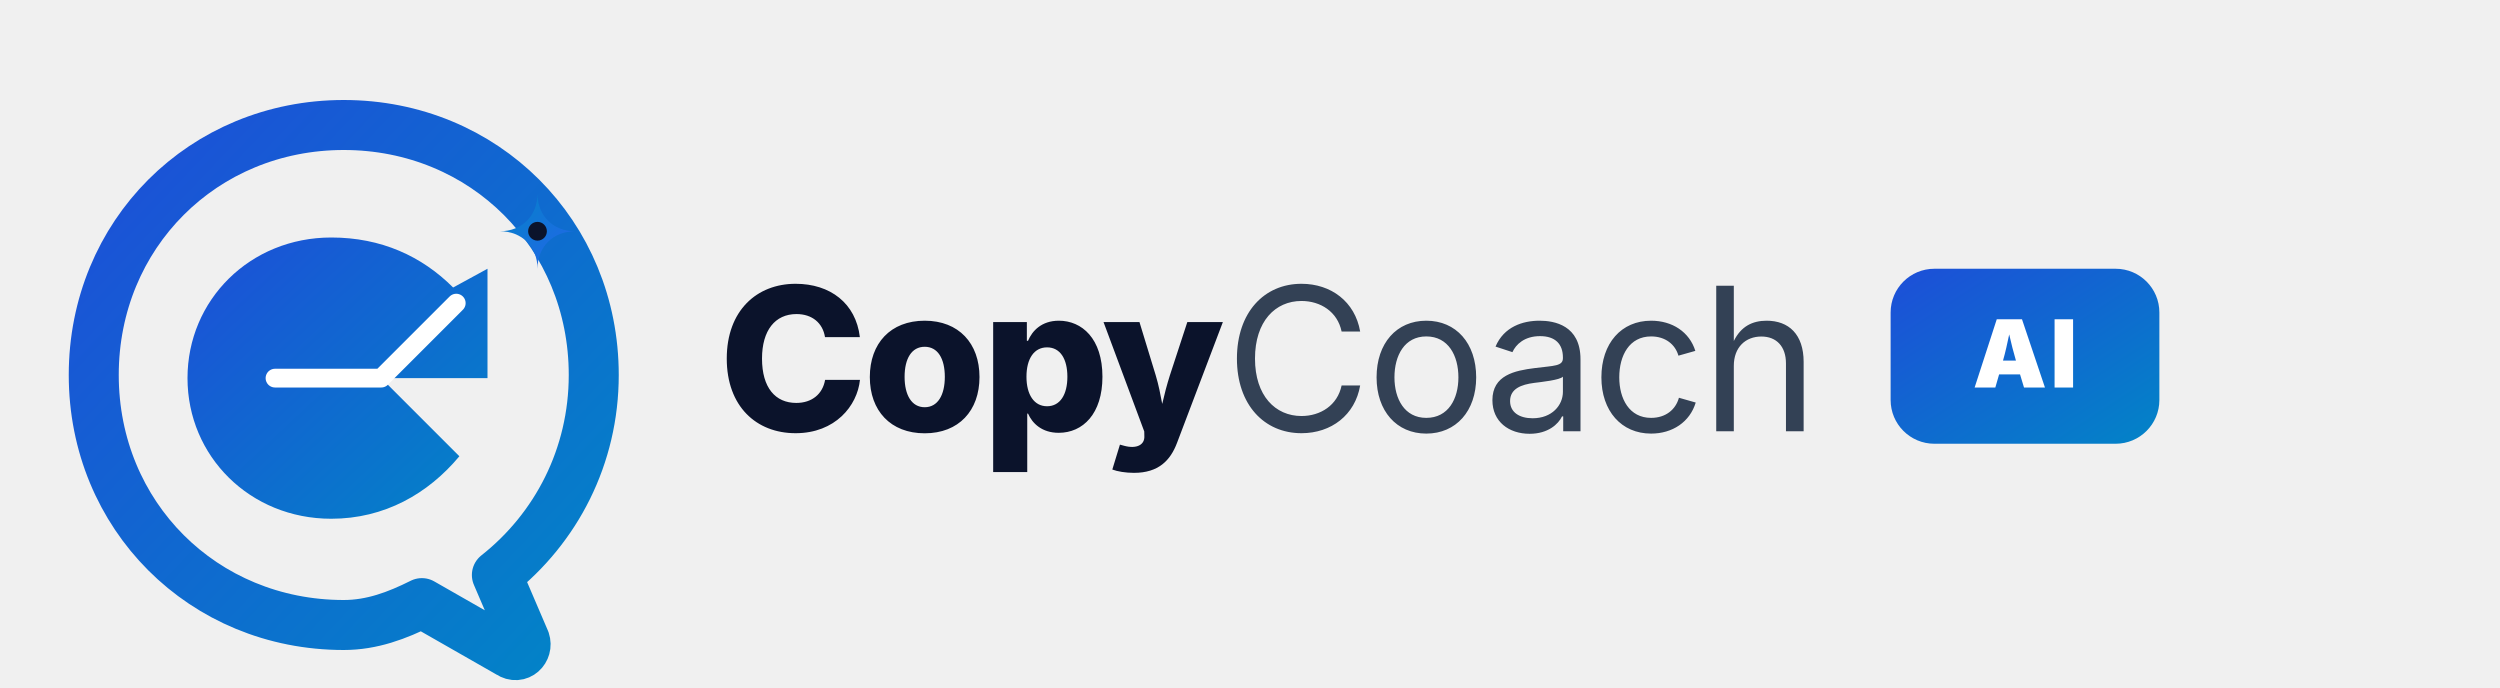
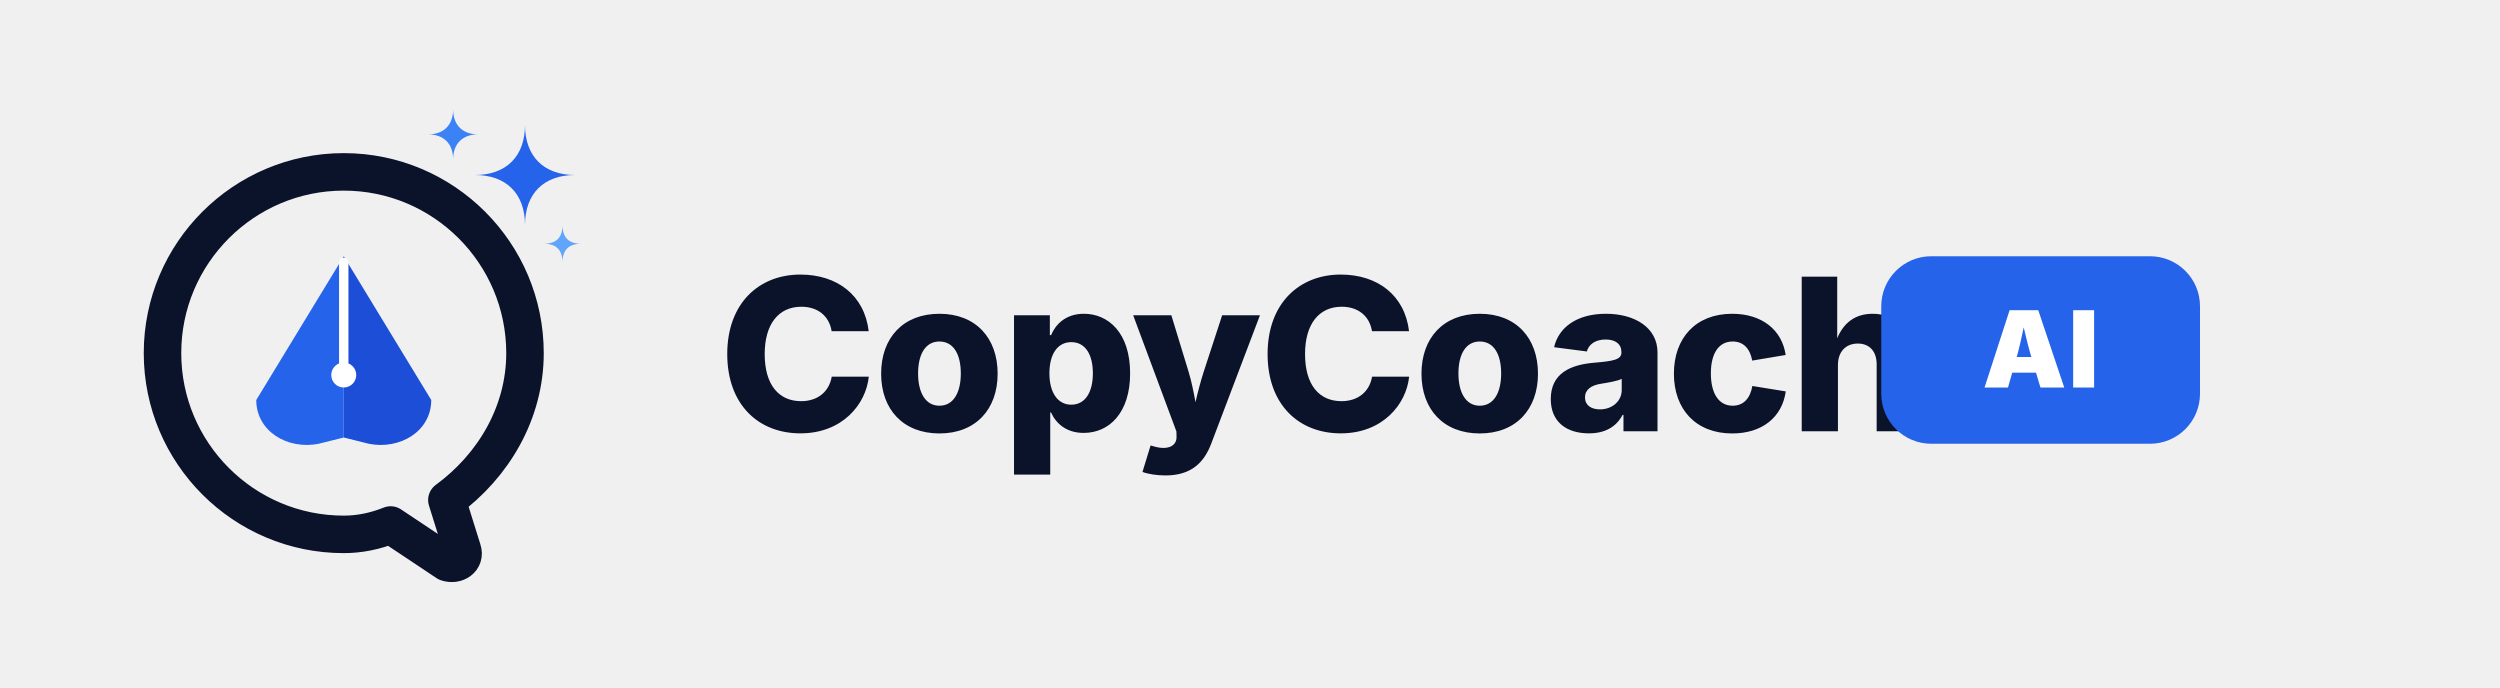
<svg xmlns="http://www.w3.org/2000/svg" viewBox="0 0 800 220" width="800" height="220">
  <defs>
-     <linearGradient id="light-grad" x1="0%" y1="0%" x2="100%" y2="100%">
-       <stop offset="0%" stop-color="#1D4ED8" />
-       <stop offset="100%" stop-color="#0284C7" />
-     </linearGradient>
-     <linearGradient id="light-spark" x1="0%" y1="0%" x2="100%" y2="100%">
-       <stop offset="0%" stop-color="#0284C7" />
-       <stop offset="100%" stop-color="#2563EB" />
+     <linearGradient id="light-blue-grad" x1="0%" y1="0%" x2="100%" y2="100%">
+       <stop offset="0%" stop-color="#2563EB" />
+       <stop offset="100%" stop-color="#1D4ED8" />
    </linearGradient>
  </defs>
  <g transform="translate(20, 20)">
-     <path d="M 90 20 C 135 20 170 55 170 100 C 170 126 158 149 139 164 L 148 185 C 149 188 146 191 143 189 L 115 173 C 107 177 99 180 90 180 C 45 180 10 145 10 100 C 10 55 45 20 90 20 Z" fill="none" stroke="url(#light-grad)" stroke-width="16" stroke-linecap="round" stroke-linejoin="round" />
-     <path d="M 125 72 C 115 62 102 56 86 56 C 60 56 40 76 40 101 C 40 126 60 146 86 146 C 103 146 117 138 127 126 L 102 101 L 136 101 L 136 66 Z" fill="url(#light-grad)" />
-     <path d="M 68 101 L 102 101 L 126 77" fill="none" stroke="#FFFFFF" stroke-width="6" stroke-linecap="round" stroke-linejoin="round" />
-     <path d="M 152 42 C 152 49 157 54 164 54 C 157 54 152 59 152 66 C 152 59 147 54 140 54 C 147 54 152 49 152 42 Z" fill="url(#light-spark)" />
-     <circle cx="152" cy="54" r="3" fill="#0B132B" />
+     <path d="M 90 35 C 122 35 148 61 148 93 C 148 112 138 129 123 140 L 128 156 C 129 159 126 161 123 160 L 105 148 C 100 150 95 151 90 151 C 58 151 32 125 32 93 C 32 61 58 35 90 35 Z" fill="none" stroke="#0B132B" stroke-width="12" stroke-linecap="round" stroke-linejoin="round" />
+     <path d="M 90 62 L 62 108 C 62 118 72 124 82 122 L 90 120 Z" fill="#2563EB" />
+     <path d="M 90 62 L 118 108 C 118 118 108 124 98 122 L 90 120 Z" fill="#1D4ED8" />
+     <circle cx="90" cy="100" r="4" fill="#FFFFFF" />
+     <line x1="90" y1="64" x2="90" y2="100" stroke="#FFFFFF" stroke-width="3" stroke-linecap="round" />
+     <path d="M 148 20 C 148 30 154 36 164 36 C 154 36 148 42 148 52 C 148 42 142 36 132 36 C 142 36 148 30 148 20 Z" fill="#2563EB" />
+     <path d="M 125 15 C 125 20 128 23 133 23 C 128 23 125 26 125 31 C 125 26 122 23 117 23 C 122 23 125 20 125 15 Z" fill="#3B82F6" />
+     <path d="M 160 52 C 160 56 162 58 166 58 C 162 58 160 60 160 64 C 160 60 158 58 154 58 C 158 58 160 56 160 52 Z" fill="#60A5FA" />
  </g>
  <g transform="translate(230, 138)">
-     <text font-family="Inter, system-ui, Arial, sans-serif" font-size="64" font-weight="800" letter-spacing="-1.5" fill="#0B132B">
-       Copy<tspan font-weight="400" fill="#334155">Coach</tspan>
+     <text font-family="'Plus Jakarta Sans', system-ui, -apple-system, sans-serif" font-size="68" font-weight="800" letter-spacing="-1" fill="#0B132B">
+       CopyCoach
    </text>
-     <g transform="translate(375, -52)">
-       <rect x="0" y="0" width="86" height="56" rx="14" fill="url(#light-grad)" />
-       <text x="43" y="38" font-family="Inter, system-ui, Arial, sans-serif" font-size="30" font-weight="900" letter-spacing="1" fill="#FFFFFF" text-anchor="middle">
+     <g transform="translate(372, -56)">
+       <rect x="0" y="0" width="102" height="60" rx="16" fill="#2563EB" />
+       <text x="51" y="42" font-family="'Plus Jakarta Sans', system-ui, -apple-system, sans-serif" font-size="34" font-weight="900" letter-spacing="0.5" fill="#FFFFFF" text-anchor="middle">
        AI
      </text>
    </g>
  </g>
</svg>
